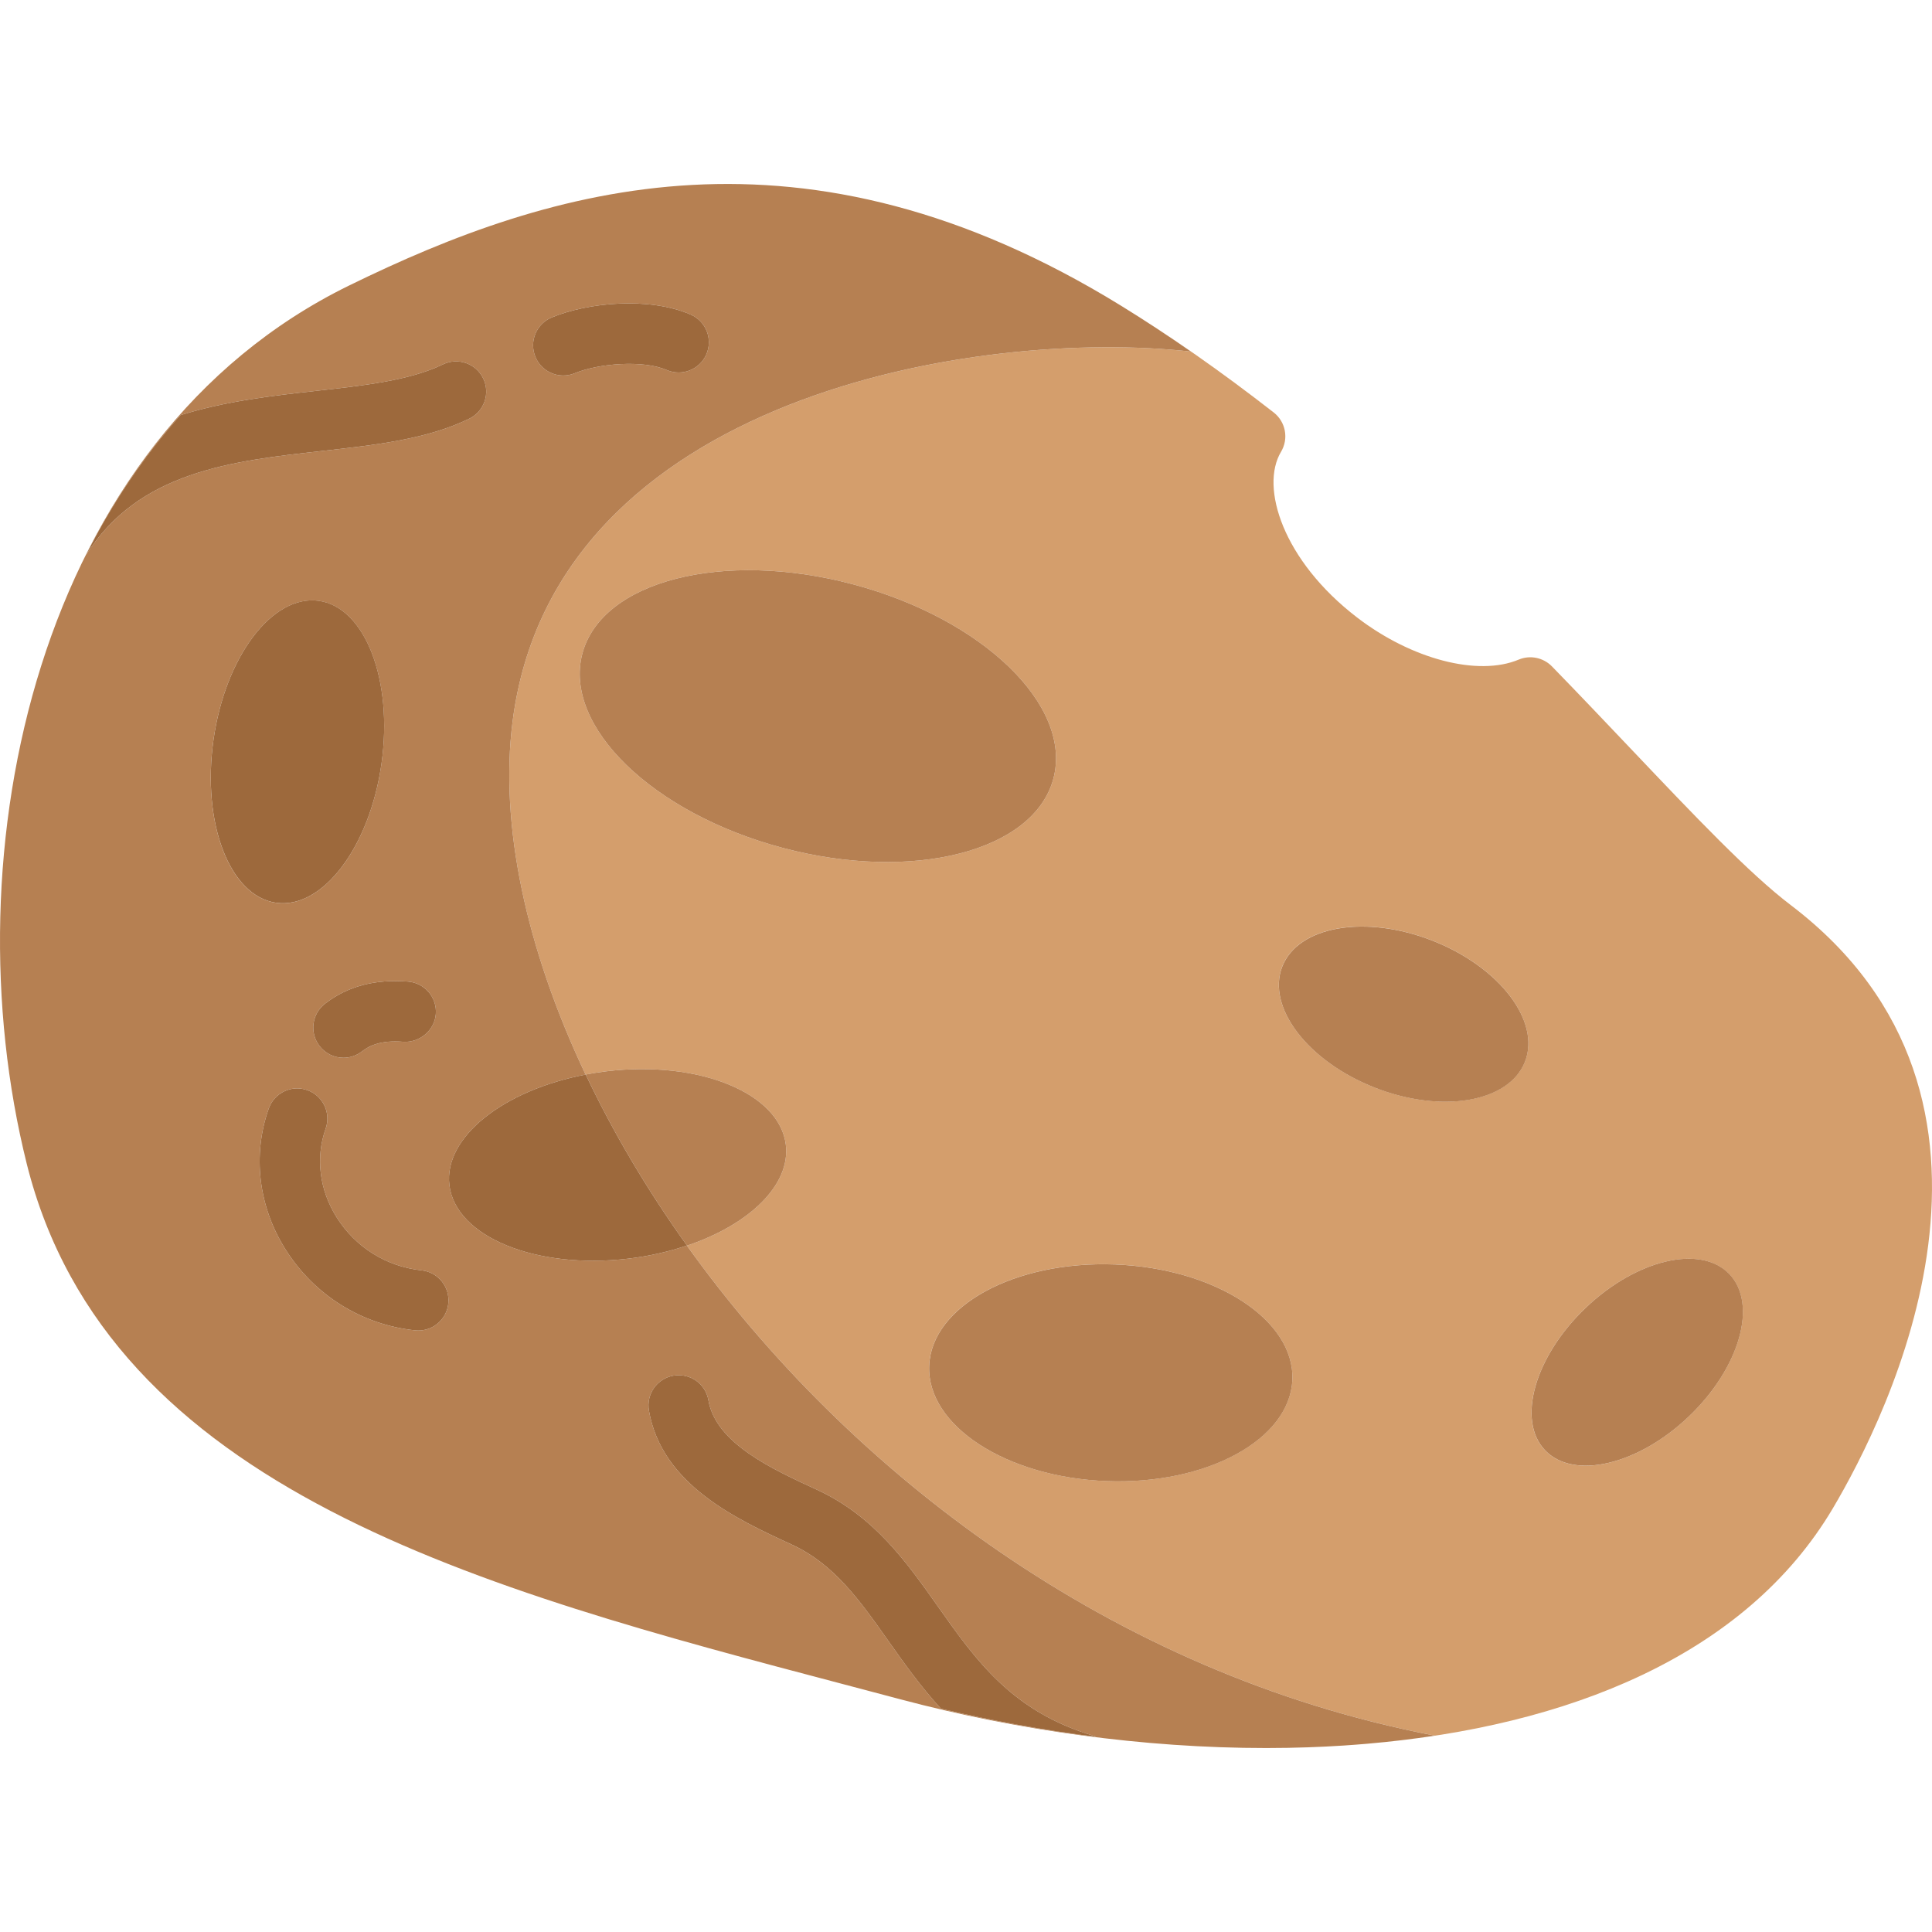
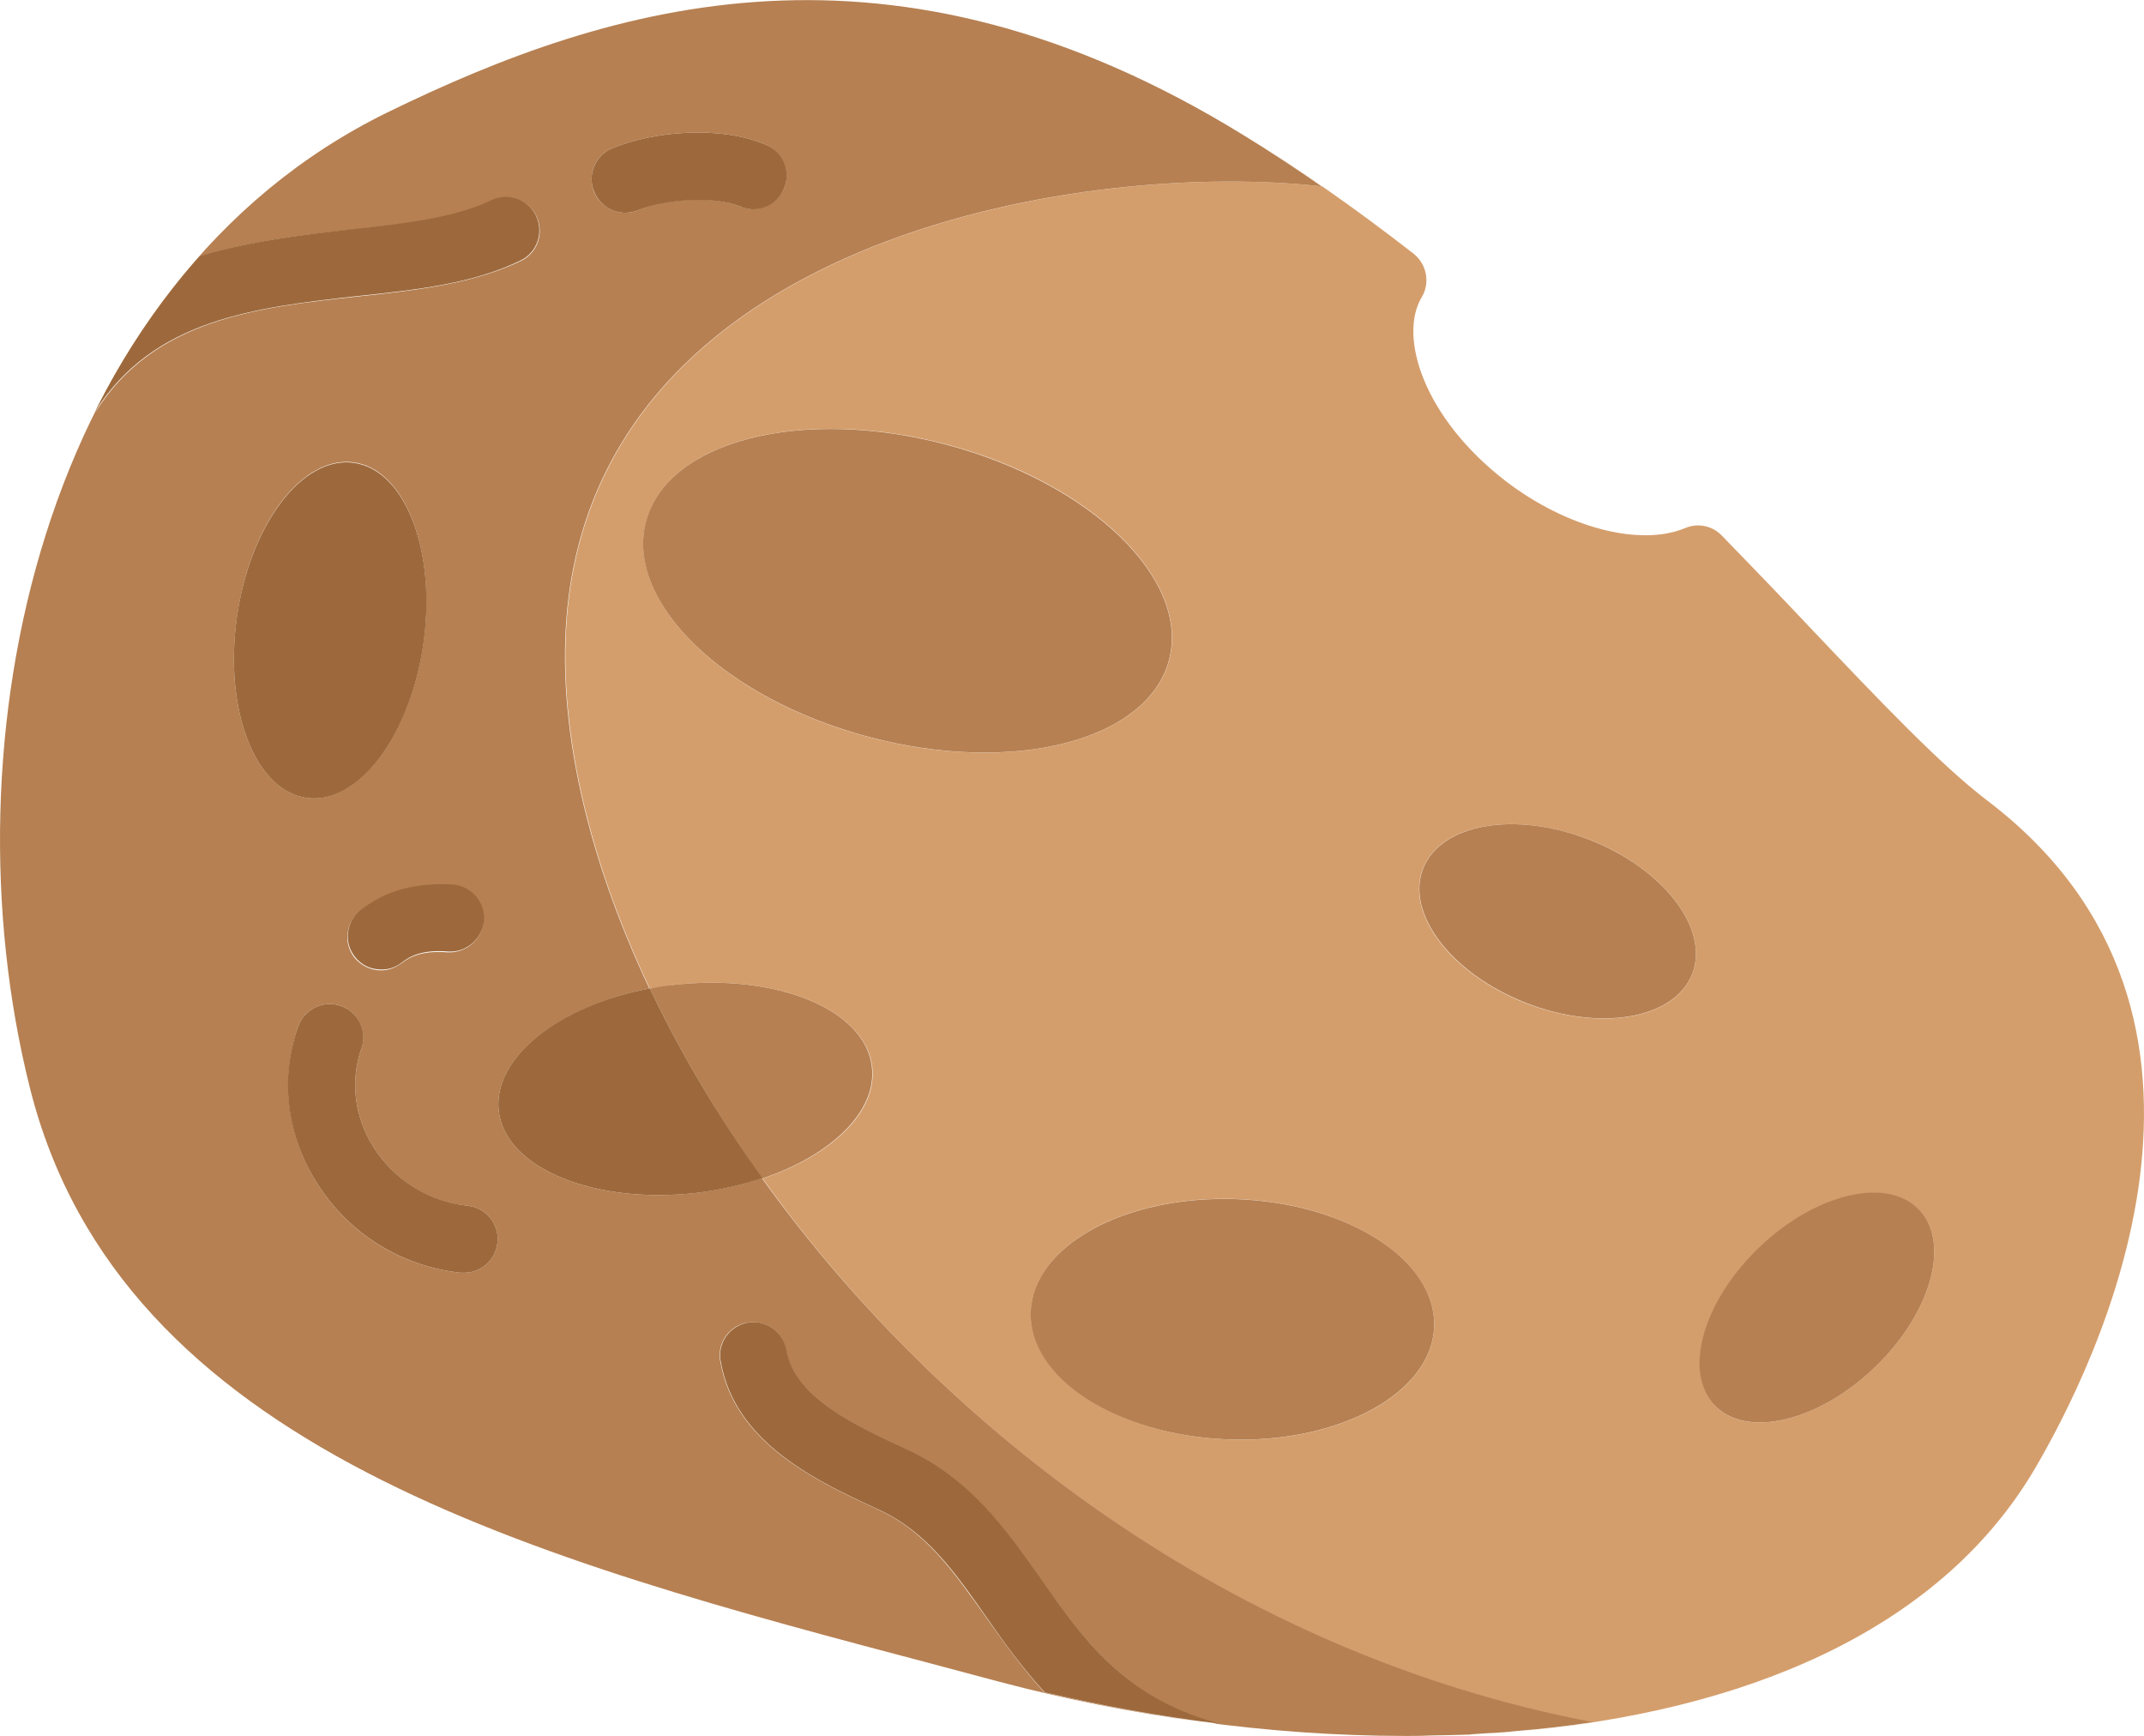
- <svg xmlns="http://www.w3.org/2000/svg" version="1.1" id="Capa_1" x="0px" y="0px" viewBox="0 0 512 512" style="enable-background:new 0 0 512 512;" xml:space="preserve">
+ <svg xmlns="http://www.w3.org/2000/svg" version="1.1" id="Capa_1" x="0px" y="0px" viewBox="0 0 512 414.5" style="enable-background:new 0 0 512 414.5;" xml:space="preserve">
+   <style type="text/css">
+ 	.st0{fill:#D49E6C;}
+ 	.st1{fill:#B68052;}
+ 	.st2{fill:#9D693C;}
+ </style>
  <g>
-     <path style="fill:#D49E6C;" d="M362.302,462.112c-2.011,0.174-4.029,0.328-6.056,0.462   C358.274,462.442,360.291,462.284,362.302,462.112z" />
-     <path style="fill:#D49E6C;" d="M474.542,239.84c-10.93-8.313-25.375-23.523-42.102-41.141   c-6.625-6.977-13.672-14.406-21.156-22.094c-2.305-2.359-5.805-3.07-8.828-1.797c-10.758,4.5-28.344-0.07-42.797-11.156   c-19.672-15.078-25.789-34.539-20.172-43.922c2.078-3.469,1.242-7.938-1.945-10.422c-14.016-10.914-27.265-20.18-40.5-28.32   c6.163,3.791,12.337,7.856,18.583,12.188c-55.808-6.312-168.657,11.491-179.77,97.929c-3.514,27.33,3.51,60.255,19.33,93.657   c1.802-0.343,3.64-0.636,5.518-0.861c24.622-2.946,45.912,5.778,47.552,19.485c1.274,10.653-9.698,21.178-26.207,26.724   c42.813,59.781,112.336,113.418,198.233,129.859c-5.861,0.898-11.821,1.606-17.856,2.132   c52.928-4.555,100.095-23.275,123.266-62.323C500.221,375.285,542.37,291.34,474.542,239.84z M207.482,224.714   c-34.471-9.14-58.268-32.192-53.152-51.488c5.116-19.296,37.209-27.529,71.68-18.389c34.471,9.14,58.268,32.192,53.152,51.488   C274.046,225.621,241.953,233.854,207.482,224.714z M293.279,392.5c-26.58-0.997-47.645-14.656-47.051-30.51   c0.595-15.853,22.624-27.897,49.204-26.901c26.58,0.997,47.645,14.656,47.051,30.51C341.888,381.453,319.859,393.497,293.279,392.5   z M404.128,281.35c-4.217,10.758-22.036,13.835-39.8,6.872c-17.764-6.963-28.745-21.33-24.528-32.088   c4.217-10.758,22.036-13.835,39.8-6.872C397.364,256.225,408.345,270.591,404.128,281.35z M447.599,375.345   c-13.48,12.904-30.555,16.944-38.138,9.023c-7.583-7.921-2.802-24.803,10.679-37.708s30.555-16.944,38.138-9.023   C465.86,345.559,461.079,362.441,447.599,375.345z" />
-     <path style="fill:#B68052;" d="M182.047,330.111c16.509-5.546,27.481-16.071,26.207-26.724   c-1.64-13.707-22.93-22.431-47.552-19.485c-1.878,0.225-3.716,0.518-5.518,0.861c-15.819-33.402-22.844-66.327-19.33-93.657   c11.113-86.438,123.962-104.241,179.77-97.929c-6.246-4.332-12.419-8.397-18.583-12.188   c-84.141-51.781-150.641-31.734-204.594-5.289C9.464,116.379-13.474,225.941,7.081,308.387   C28.682,394.988,127.87,421.129,223.792,446.41l14.969,3.961c30.641,8.141,64.219,12.883,96.82,12.875   c1.919,0,3.834-0.017,5.745-0.051c1.726-0.031,3.448-0.077,5.166-0.135c1.204-0.041,2.404-0.094,3.604-0.149   c0.462-0.021,0.926-0.038,1.387-0.061c1.503-0.075,3.003-0.161,4.499-0.259c0.088-0.006,0.177-0.011,0.265-0.017   c2.026-0.134,4.045-0.288,6.056-0.462c0.041-0.003,0.081-0.008,0.121-0.011c6.035-0.525,11.995-1.233,17.856-2.132   C294.383,443.528,224.859,389.892,182.047,330.111z M146.221,84.121c9.563-3.953,25.703-5.555,36.813-0.758   c4.055,1.758,5.914,6.461,4.164,10.523c-1.75,4.039-6.43,5.922-10.523,4.164c-6.211-2.695-17.984-1.766-24.344,0.852   c-1,0.414-2.031,0.609-3.055,0.609c-3.141,0-6.117-1.859-7.391-4.945C140.198,90.481,142.135,85.809,146.221,84.121z    M22.792,147.119c6.725-13.484,15.1-25.938,25.014-37.086c11.992-3.754,24.499-5.168,35.774-6.427   c12.875-1.43,25.039-2.789,33.781-7.031c3.984-1.922,8.758-0.273,10.688,3.703c1.93,3.969,0.273,8.758-3.703,10.688   c-11.219,5.445-24.711,6.953-38.992,8.547C61.432,122.175,36.693,124.943,22.792,147.119z M115.495,268.723   c-0.352,4.406-4.313,7.617-8.594,7.359c-6.141-0.5-9.117,1.125-11.016,2.578c-1.453,1.117-3.164,1.656-4.859,1.656   c-2.406,0-4.781-1.078-6.352-3.133c-2.695-3.5-2.031-8.523,1.477-11.211c6-4.617,13.18-6.531,21.984-5.844   C112.542,260.473,115.839,264.324,115.495,268.723z M56.569,196.091c3.128-22.097,15.63-38.6,27.926-36.859   c12.295,1.74,19.727,21.064,16.599,43.162c-3.128,22.097-15.63,38.6-27.926,36.859C60.873,237.512,53.441,218.188,56.569,196.091z    M118.807,345.449c-0.43,4.102-3.906,7.156-7.945,7.156c-0.281,0-0.563-0.016-0.852-0.047c-14.18-1.492-26.695-9.305-34.336-21.422   c-7.203-11.43-8.82-25.047-4.453-37.367c1.477-4.172,6.063-6.352,10.211-4.867c4.164,1.477,6.344,6.047,4.867,10.211   c-2.719,7.672-1.656,16.234,2.914,23.492c5.008,7.945,13.203,13.063,22.484,14.047   C116.089,337.113,119.276,341.051,118.807,345.449z M119.089,314.055c-1.516-12.667,14.293-25.138,36.131-29.286   c7.185,15.169,16.174,30.424,26.833,45.311c-4.742,1.595-9.915,2.803-15.413,3.46C142.018,336.486,120.729,327.762,119.089,314.055   z M249.371,452.833c-5.343-5.828-9.728-11.995-13.876-17.869c-7.75-10.984-14.445-20.469-25.734-25.664   c-14.523-6.68-34.406-15.828-37.789-35.5c-0.75-4.359,2.172-8.492,6.523-9.242c4.453-0.727,8.492,2.18,9.242,6.523   c1.961,11.375,16.789,18.203,28.711,23.688c15.195,6.992,23.797,19.18,32.117,30.969c10.164,14.391,19.758,27.992,41.531,34.352   c0.133,0.039,0.224,0.141,0.354,0.186C276.472,458.535,262.743,455.98,249.371,452.833z" />
-     <ellipse transform="matrix(0.0375 -0.9993 0.9993 0.0375 -80.214 644.3116)" style="fill:#B68052;" cx="294.356" cy="363.795" rx="28.725" ry="48.161" />
-     <ellipse transform="matrix(0.365 -0.931 0.931 0.365 -13.9916 516.9703)" style="fill:#B68052;" cx="371.964" cy="268.742" rx="20.923" ry="34.547" />
-     <ellipse transform="matrix(-0.6915 -0.7224 0.7224 -0.6915 473.1166 924.0533)" style="fill:#B68052;" cx="433.869" cy="361.003" rx="19.854" ry="33.789" />
-     <ellipse transform="matrix(0.9901 0.1401 -0.1401 0.9901 28.7005 -9.0814)" style="fill:#9D693C;" cx="78.831" cy="199.242" rx="22.484" ry="40.409" />
-     <path style="fill:#9D693C;" d="M149.276,99.512c1.023,0,2.055-0.195,3.055-0.609c6.359-2.617,18.133-3.547,24.344-0.852   c4.094,1.758,8.773-0.125,10.523-4.164c1.75-4.063-0.109-8.766-4.164-10.523c-11.109-4.797-27.25-3.195-36.813,0.758   c-4.086,1.688-6.023,6.359-4.336,10.445C143.159,97.652,146.135,99.512,149.276,99.512z" />
-     <path style="fill:#9D693C;" d="M111.698,336.652c-9.281-0.984-17.477-6.102-22.484-14.047c-4.57-7.258-5.633-15.82-2.914-23.492   c1.477-4.164-0.703-8.734-4.867-10.211c-4.148-1.484-8.734,0.695-10.211,4.867c-4.367,12.32-2.75,25.938,4.453,37.367   c7.641,12.117,20.156,19.93,34.336,21.422c0.289,0.031,0.57,0.047,0.852,0.047c4.039,0,7.516-3.055,7.945-7.156   C119.276,341.051,116.089,337.113,111.698,336.652z" />
-     <path style="fill:#9D693C;" d="M86.151,265.973c-3.508,2.688-4.172,7.711-1.477,11.211c1.57,2.055,3.945,3.133,6.352,3.133   c1.695,0,3.406-0.539,4.859-1.656c1.898-1.453,4.875-3.078,11.016-2.578c4.281,0.258,8.242-2.953,8.594-7.359   c0.344-4.398-2.953-8.25-7.359-8.594C99.331,259.441,92.151,261.356,86.151,265.973z" />
-     <path style="fill:#9D693C;" d="M155.219,284.769c-21.837,4.148-37.646,16.619-36.131,29.286   c1.64,13.708,22.93,22.432,47.552,19.485c5.498-0.658,10.671-1.865,15.413-3.46C171.394,315.193,162.404,299.938,155.219,284.769z" />
-     <ellipse transform="matrix(0.9666 0.2563 -0.2563 0.9666 55.8774 -49.2117)" style="fill:#B68052;" cx="216.746" cy="189.775" rx="64.573" ry="36.146" />
-     <path style="fill:#9D693C;" d="M124.346,110.965c3.977-1.93,5.633-6.719,3.703-10.688c-1.93-3.977-6.703-5.625-10.688-3.703   c-8.742,4.242-20.906,5.602-33.781,7.031c-11.276,1.259-23.782,2.673-35.774,6.427c-9.915,11.148-18.289,23.602-25.014,37.086   c13.9-22.176,38.64-24.944,62.562-27.607C99.635,117.918,113.128,116.41,124.346,110.965z" />
-     <path style="fill:#9D693C;" d="M248.565,425.738c-8.32-11.789-16.922-23.977-32.117-30.969   c-11.922-5.484-26.75-12.313-28.711-23.688c-0.75-4.344-4.789-7.25-9.242-6.523c-4.352,0.75-7.273,4.883-6.523,9.242   c3.383,19.672,23.266,28.82,37.789,35.5c11.289,5.195,17.984,14.68,25.734,25.664c4.148,5.874,8.533,12.041,13.876,17.869   c13.372,3.146,27.101,5.702,41.08,7.442c-0.13-0.045-0.221-0.147-0.354-0.186C268.323,453.73,258.729,440.129,248.565,425.738z" />
+     <path class="st0" d="M362.3,413.4c-2,0.2-4,0.3-6.1,0.5C358.3,413.7,360.3,413.5,362.3,413.4z" />
+     <path class="st0" d="M474.5,191.1c-10.9-8.3-25.4-23.5-42.1-41.1c-6.6-7-13.7-14.4-21.2-22.1c-2.3-2.4-5.8-3.1-8.8-1.8   c-10.8,4.5-28.3-0.1-42.8-11.2C340,99.8,333.9,80.4,339.5,71c2.1-3.5,1.2-7.9-1.9-10.4c-14-10.9-27.3-20.2-40.5-28.3   c6.2,3.8,12.3,7.9,18.6,12.2c-55.8-6.3-168.7,11.5-179.8,97.9c-3.5,27.3,3.5,60.3,19.3,93.7c1.8-0.3,3.6-0.6,5.5-0.9   c24.6-2.9,45.9,5.8,47.6,19.5c1.3,10.7-9.7,21.2-26.2,26.7c42.8,59.8,112.3,113.4,198.2,129.9c-5.9,0.9-11.8,1.6-17.9,2.1   c52.9-4.6,100.1-23.3,123.3-62.3C500.2,326.5,542.4,242.6,474.5,191.1z M207.5,176c-34.5-9.1-58.3-32.2-53.2-51.5   s37.2-27.5,71.7-18.4c34.5,9.1,58.3,32.2,53.2,51.5S242,185.1,207.5,176z M293.3,343.7c-26.6-1-47.6-14.7-47.1-30.5   c0.6-15.9,22.6-27.9,49.2-26.9c26.6,1,47.6,14.7,47.1,30.5C341.9,332.7,319.9,344.7,293.3,343.7z M404.1,232.6   c-4.2,10.8-22,13.8-39.8,6.9c-17.8-7-28.7-21.3-24.5-32.1c4.2-10.8,22-13.8,39.8-6.9C397.4,207.5,408.3,221.8,404.1,232.6z    M447.6,326.6c-13.5,12.9-30.6,16.9-38.1,9s-2.8-24.8,10.7-37.7s30.6-16.9,38.1-9C465.9,296.8,461.1,313.7,447.6,326.6z" />
+     <path class="st1" d="M182,281.4c16.5-5.5,27.5-16.1,26.2-26.7c-1.6-13.7-22.9-22.4-47.6-19.5c-1.9,0.2-3.7,0.5-5.5,0.9   c-15.8-33.4-22.8-66.3-19.3-93.7c11.1-86.4,124-104.2,179.8-97.9c-6.2-4.3-12.4-8.4-18.6-12.2C212.9-19.5,146.4,0.5,92.4,26.9   C9.5,67.6-13.5,177.2,7.1,259.6c21.6,86.6,120.8,112.7,216.7,138l15,4c30.6,8.1,64.2,12.9,96.8,12.9c1.9,0,3.8,0,5.7-0.1   c1.7,0,3.4-0.1,5.2-0.1c1.2,0,2.4-0.1,3.6-0.1c0.5,0,0.9,0,1.4-0.1c1.5-0.1,3-0.2,4.5-0.3c0.1,0,0.2,0,0.3,0c2-0.1,4-0.3,6.1-0.5   c0,0,0.1,0,0.1,0c6-0.5,12-1.2,17.9-2.1C294.4,394.8,224.9,341.1,182,281.4z M146.2,35.4c9.6-4,25.7-5.6,36.8-0.8   c4.1,1.8,5.9,6.5,4.2,10.5c-1.8,4-6.4,5.9-10.5,4.2c-6.2-2.7-18-1.8-24.3,0.9c-1,0.4-2,0.6-3.1,0.6c-3.1,0-6.1-1.9-7.4-4.9   C140.2,41.7,142.1,37.1,146.2,35.4z M22.8,98.4c6.7-13.5,15.1-25.9,25-37.1c12-3.8,24.5-5.2,35.8-6.4c12.9-1.4,25-2.8,33.8-7   c4-1.9,8.8-0.3,10.7,3.7c1.9,4,0.3,8.8-3.7,10.7c-11.2,5.4-24.7,7-39,8.5C61.4,73.4,36.7,76.2,22.8,98.4z M115.5,220   c-0.4,4.4-4.3,7.6-8.6,7.4c-6.1-0.5-9.1,1.1-11,2.6c-1.5,1.1-3.2,1.7-4.9,1.7c-2.4,0-4.8-1.1-6.4-3.1c-2.7-3.5-2-8.5,1.5-11.2   c6-4.6,13.2-6.5,22-5.8C112.5,211.7,115.8,215.6,115.5,220z M56.6,147.3c3.1-22.1,15.6-38.6,27.9-36.9   c12.3,1.7,19.7,21.1,16.6,43.2c-3.1,22.1-15.6,38.6-27.9,36.9C60.9,188.8,53.4,169.4,56.6,147.3z M118.8,296.7   c-0.4,4.1-3.9,7.2-7.9,7.2c-0.3,0-0.6,0-0.9,0c-14.2-1.5-26.7-9.3-34.3-21.4c-7.2-11.4-8.8-25-4.5-37.4c1.5-4.2,6.1-6.4,10.2-4.9   c4.2,1.5,6.3,6,4.9,10.2c-2.7,7.7-1.7,16.2,2.9,23.5c5,7.9,13.2,13.1,22.5,14C116.1,288.4,119.3,292.3,118.8,296.7z M119.1,265.3   c-1.5-12.7,14.3-25.1,36.1-29.3c7.2,15.2,16.2,30.4,26.8,45.3c-4.7,1.6-9.9,2.8-15.4,3.5C142,287.7,120.7,279,119.1,265.3z    M249.4,404.1c-5.3-5.8-9.7-12-13.9-17.9c-7.8-11-14.4-20.5-25.7-25.7c-14.5-6.7-34.4-15.8-37.8-35.5c-0.8-4.4,2.2-8.5,6.5-9.2   c4.5-0.7,8.5,2.2,9.2,6.5c2,11.4,16.8,18.2,28.7,23.7c15.2,7,23.8,19.2,32.1,31c10.2,14.4,19.8,28,41.5,34.4c0.1,0,0.2,0.1,0.4,0.2   C276.5,409.8,262.7,407.2,249.4,404.1z" />
+     <ellipse transform="matrix(3.749987e-02 -0.9993 0.9993 3.749987e-02 -31.5011 597.3922)" class="st1" cx="294.4" cy="315" rx="28.7" ry="48.2" />
+     <ellipse transform="matrix(0.365 -0.931 0.931 0.365 31.3742 486.0144)" class="st1" cx="372" cy="220" rx="20.9" ry="34.5" />
+     <ellipse transform="matrix(0.7224 -0.6915 0.6915 0.7224 -95.4569 386.7072)" class="st1" cx="433.9" cy="312.2" rx="33.8" ry="19.9" />
+     <ellipse transform="matrix(0.1401 -0.9901 0.9901 0.1401 -81.2012 207.4542)" class="st2" cx="78.8" cy="150.5" rx="40.4" ry="22.5" />
+     <path class="st2" d="M149.3,50.8c1,0,2.1-0.2,3.1-0.6c6.4-2.6,18.1-3.5,24.3-0.9c4.1,1.8,8.8-0.1,10.5-4.2   c1.8-4.1-0.1-8.8-4.2-10.5c-11.1-4.8-27.2-3.2-36.8,0.8c-4.1,1.7-6,6.4-4.3,10.4C143.2,48.9,146.1,50.8,149.3,50.8z" />
+     <path class="st2" d="M111.7,287.9c-9.3-1-17.5-6.1-22.5-14c-4.6-7.3-5.6-15.8-2.9-23.5c1.5-4.2-0.7-8.7-4.9-10.2   c-4.1-1.5-8.7,0.7-10.2,4.9c-4.4,12.3-2.8,25.9,4.5,37.4c7.6,12.1,20.2,19.9,34.3,21.4c0.3,0,0.6,0,0.9,0c4,0,7.5-3.1,7.9-7.2   C119.3,292.3,116.1,288.4,111.7,287.9z" />
+     <path class="st2" d="M86.2,217.2c-3.5,2.7-4.2,7.7-1.5,11.2c1.6,2.1,3.9,3.1,6.4,3.1c1.7,0,3.4-0.5,4.9-1.7c1.9-1.5,4.9-3.1,11-2.6   c4.3,0.3,8.2-3,8.6-7.4c0.3-4.4-3-8.2-7.4-8.6C99.3,210.7,92.2,212.6,86.2,217.2z" />
+     <path class="st2" d="M155.2,236c-21.8,4.1-37.6,16.6-36.1,29.3c1.6,13.7,22.9,22.4,47.6,19.5c5.5-0.7,10.7-1.9,15.4-3.5   C171.4,266.4,162.4,251.2,155.2,236z" />
+     <ellipse transform="matrix(0.2563 -0.9666 0.9666 0.2563 24.8821 314.3828)" class="st1" cx="216.7" cy="141" rx="36.1" ry="64.6" />
+     <path class="st2" d="M124.3,62.2c4-1.9,5.6-6.7,3.7-10.7c-1.9-4-6.7-5.6-10.7-3.7c-8.7,4.2-20.9,5.6-33.8,7   c-11.3,1.3-23.8,2.7-35.8,6.4c-9.9,11.1-18.3,23.6-25,37.1c13.9-22.2,38.6-24.9,62.6-27.6C99.6,69.2,113.1,67.7,124.3,62.2z" />
+     <path class="st2" d="M248.6,377c-8.3-11.8-16.9-24-32.1-31c-11.9-5.5-26.8-12.3-28.7-23.7c-0.8-4.3-4.8-7.2-9.2-6.5   c-4.4,0.8-7.3,4.9-6.5,9.2c3.4,19.7,23.3,28.8,37.8,35.5c11.3,5.2,18,14.7,25.7,25.7c4.1,5.9,8.5,12,13.9,17.9   c13.4,3.1,27.1,5.7,41.1,7.4c-0.1,0-0.2-0.1-0.4-0.2C268.3,405,258.7,391.4,248.6,377z" />
  </g>
-   <g>
- </g>
-   <g>
- </g>
-   <g>
- </g>
-   <g>
- </g>
-   <g>
- </g>
-   <g>
- </g>
-   <g>
- </g>
-   <g>
- </g>
-   <g>
- </g>
-   <g>
- </g>
-   <g>
- </g>
-   <g>
- </g>
-   <g>
- </g>
-   <g>
- </g>
-   <g>
- </g>
</svg>
